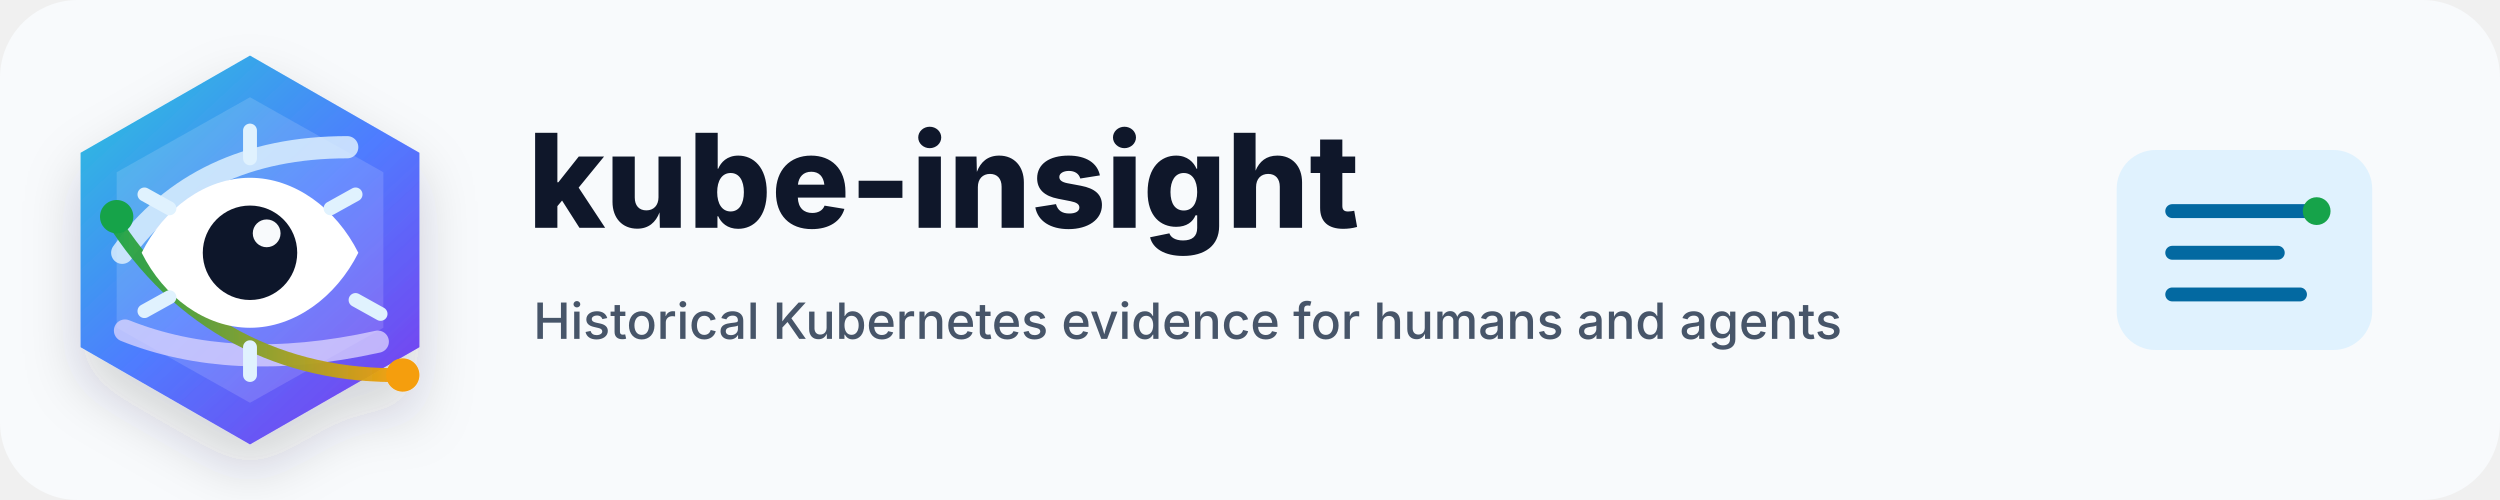
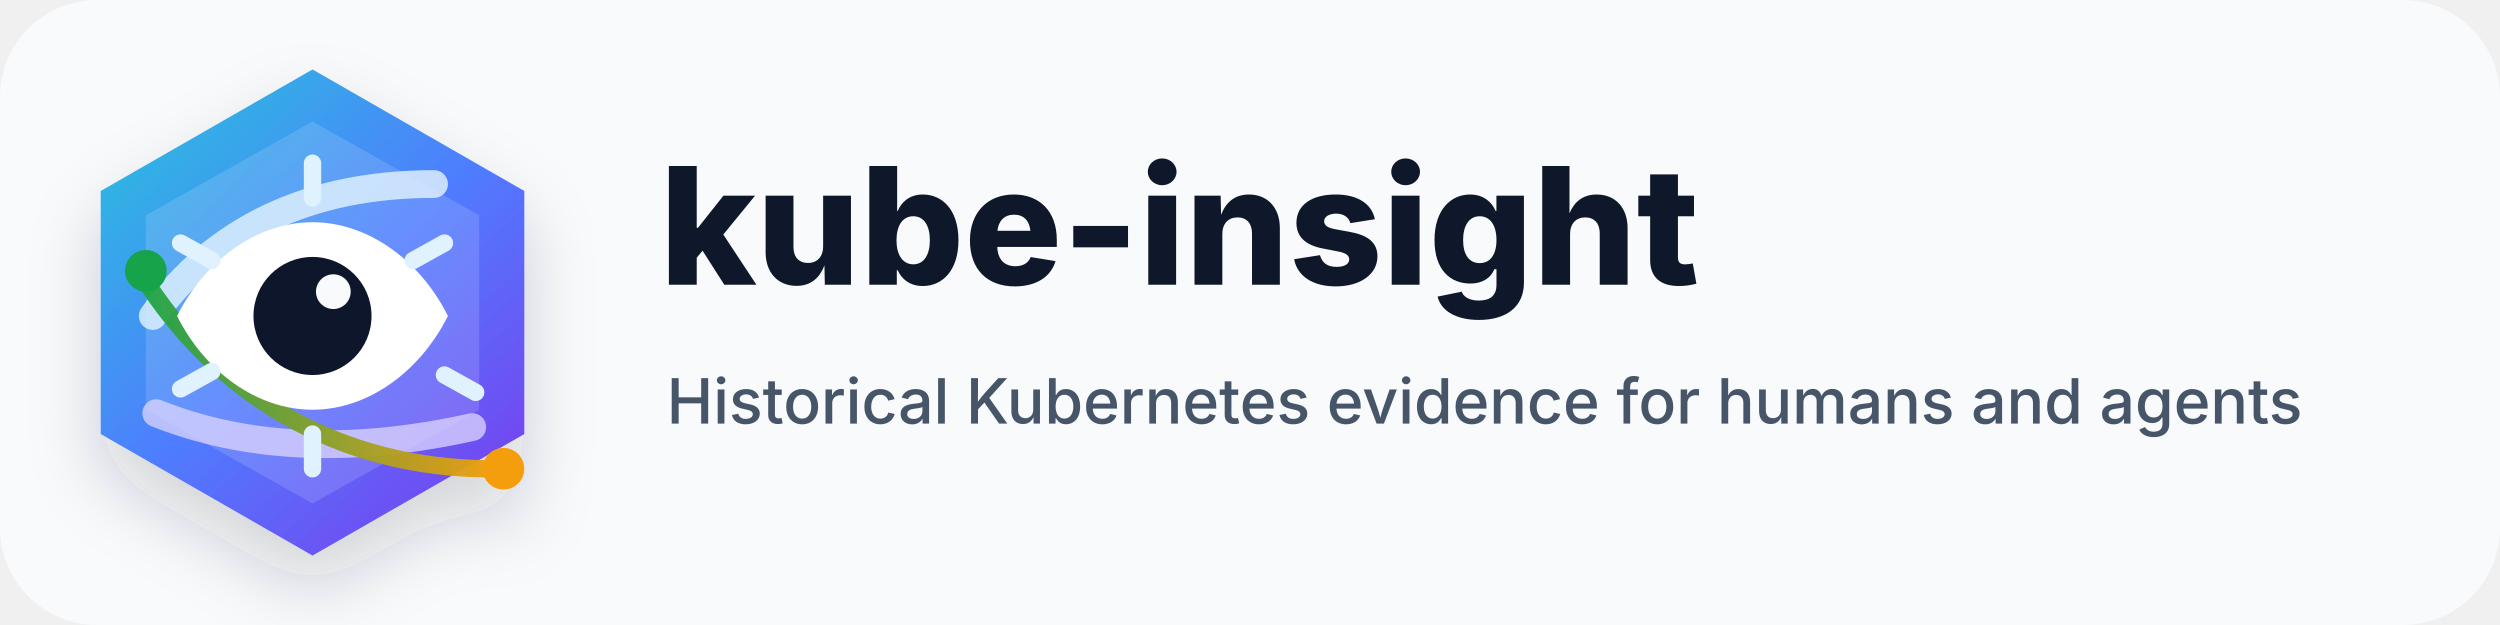
- <svg xmlns="http://www.w3.org/2000/svg" width="900" height="180" viewBox="0 0 900 180" role="img" aria-labelledby="title desc">
+ <svg xmlns="http://www.w3.org/2000/svg" width="720" height="180" viewBox="0 0 720 180" role="img" aria-labelledby="title desc">
  <defs>
    <linearGradient id="mark-gradient" x1="28" y1="22" x2="150" y2="154" gradientUnits="userSpaceOnUse">
      <stop offset="0" stop-color="#26c6da" />
      <stop offset="0.52" stop-color="#4f7cff" />
      <stop offset="1" stop-color="#7c3aed" />
    </linearGradient>
    <linearGradient id="trace-gradient" x1="37" y1="90" x2="145" y2="90" gradientUnits="userSpaceOnUse">
      <stop offset="0" stop-color="#16a34a" />
      <stop offset="1" stop-color="#f59e0b" />
    </linearGradient>
    <filter id="soft-shadow" x="-20%" y="-25%" width="140%" height="150%">
      <feDropShadow dx="0" dy="10" stdDeviation="10" flood-color="#1e293b" flood-opacity="0.18" />
    </filter>
  </defs>
-   <rect width="900" height="180" rx="28" fill="#f8fafc" />
+   <rect width="720" height="180" rx="28" fill="#f8fafc" />
  <g filter="url(#soft-shadow)">
    <path d="M90 20 151 55v70l-61 35-61-35V55L90 20Z" fill="url(#mark-gradient)" />
    <path d="M90 35 138 62v56l-48 27-48-27V62l48-27Z" fill="#ffffff" opacity="0.14" />
    <path d="M44 91c18-25 45-38 81-38" fill="none" stroke="#e0f2fe" stroke-width="8" stroke-linecap="round" opacity="0.82" />
    <path d="M45 119c25 10 55 12 91 4" fill="none" stroke="#ddd6fe" stroke-width="8" stroke-linecap="round" opacity="0.75" />
    <path d="M40 78c24 39 62 58 105 57" fill="none" stroke="url(#trace-gradient)" stroke-width="5" stroke-linecap="round" opacity="0.96" />
    <circle cx="42" cy="78" r="6" fill="#16a34a" />
    <circle cx="145" cy="135" r="6" fill="#f59e0b" />
    <path d="M51 91c8-16 23-27 39-27s31 11 39 27c-8 16-23 27-39 27S59 107 51 91Z" fill="#fff" />
    <circle cx="90" cy="91" r="17" fill="#0f172a" />
    <circle cx="96" cy="84" r="5" fill="#f8fafc" />
    <path d="M90 47v10M90 125v10M52 70l9 5M128 108l9 5M128 70l-9 5M52 112l9-5" stroke="#e0f2fe" stroke-width="5" stroke-linecap="round" />
  </g>
  <g fill="#0f172a">
    <text x="190" y="82" font-family="Inter, ui-sans-serif, system-ui, -apple-system, BlinkMacSystemFont, 'Segoe UI', sans-serif" font-size="47" font-weight="800" letter-spacing="0">kube-insight</text>
    <text x="192" y="122" font-family="Inter, ui-sans-serif, system-ui, -apple-system, BlinkMacSystemFont, 'Segoe UI', sans-serif" font-size="18" font-weight="500" fill="#475569">Historical Kubernetes evidence for humans and agents</text>
  </g>
-   <g transform="translate(762 54)">
-     <rect x="0" y="0" width="92" height="72" rx="14" fill="#e0f2fe" />
-     <path d="M20 22h52M20 37h38M20 52h46" stroke="#0369a1" stroke-width="5" stroke-linecap="round" />
-     <circle cx="72" cy="22" r="5" fill="#16a34a" />
-   </g>
</svg>
